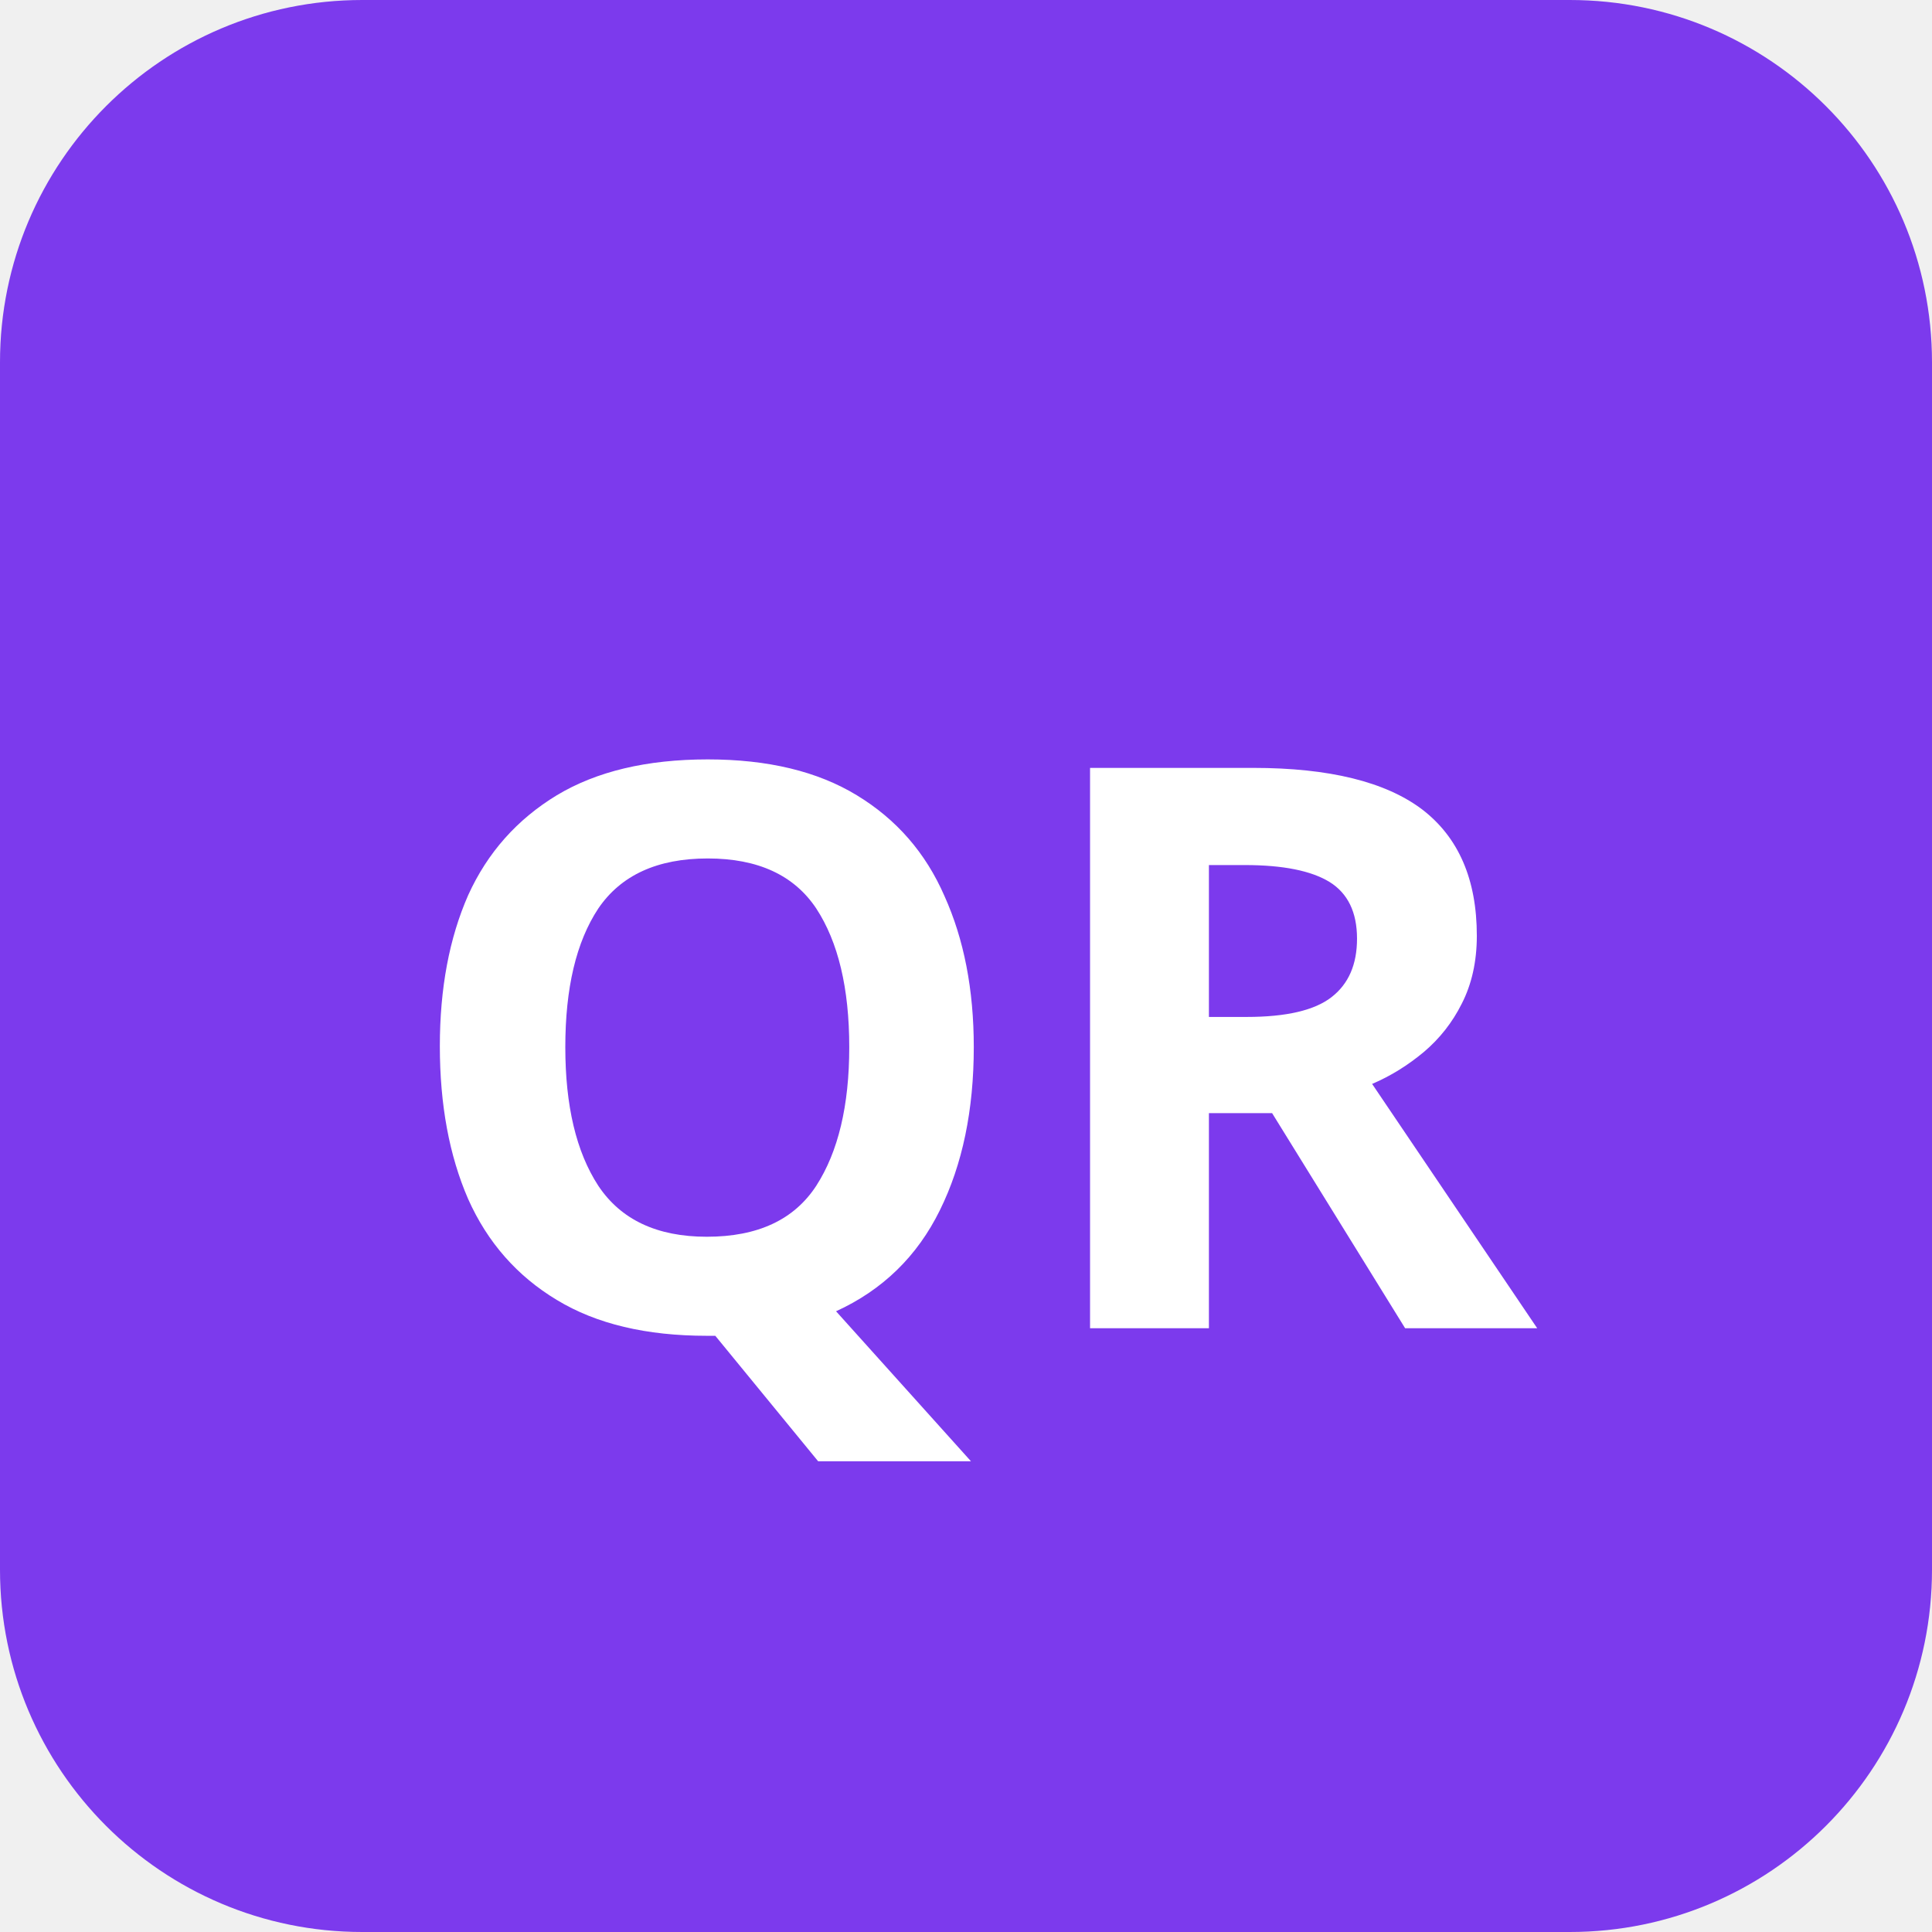
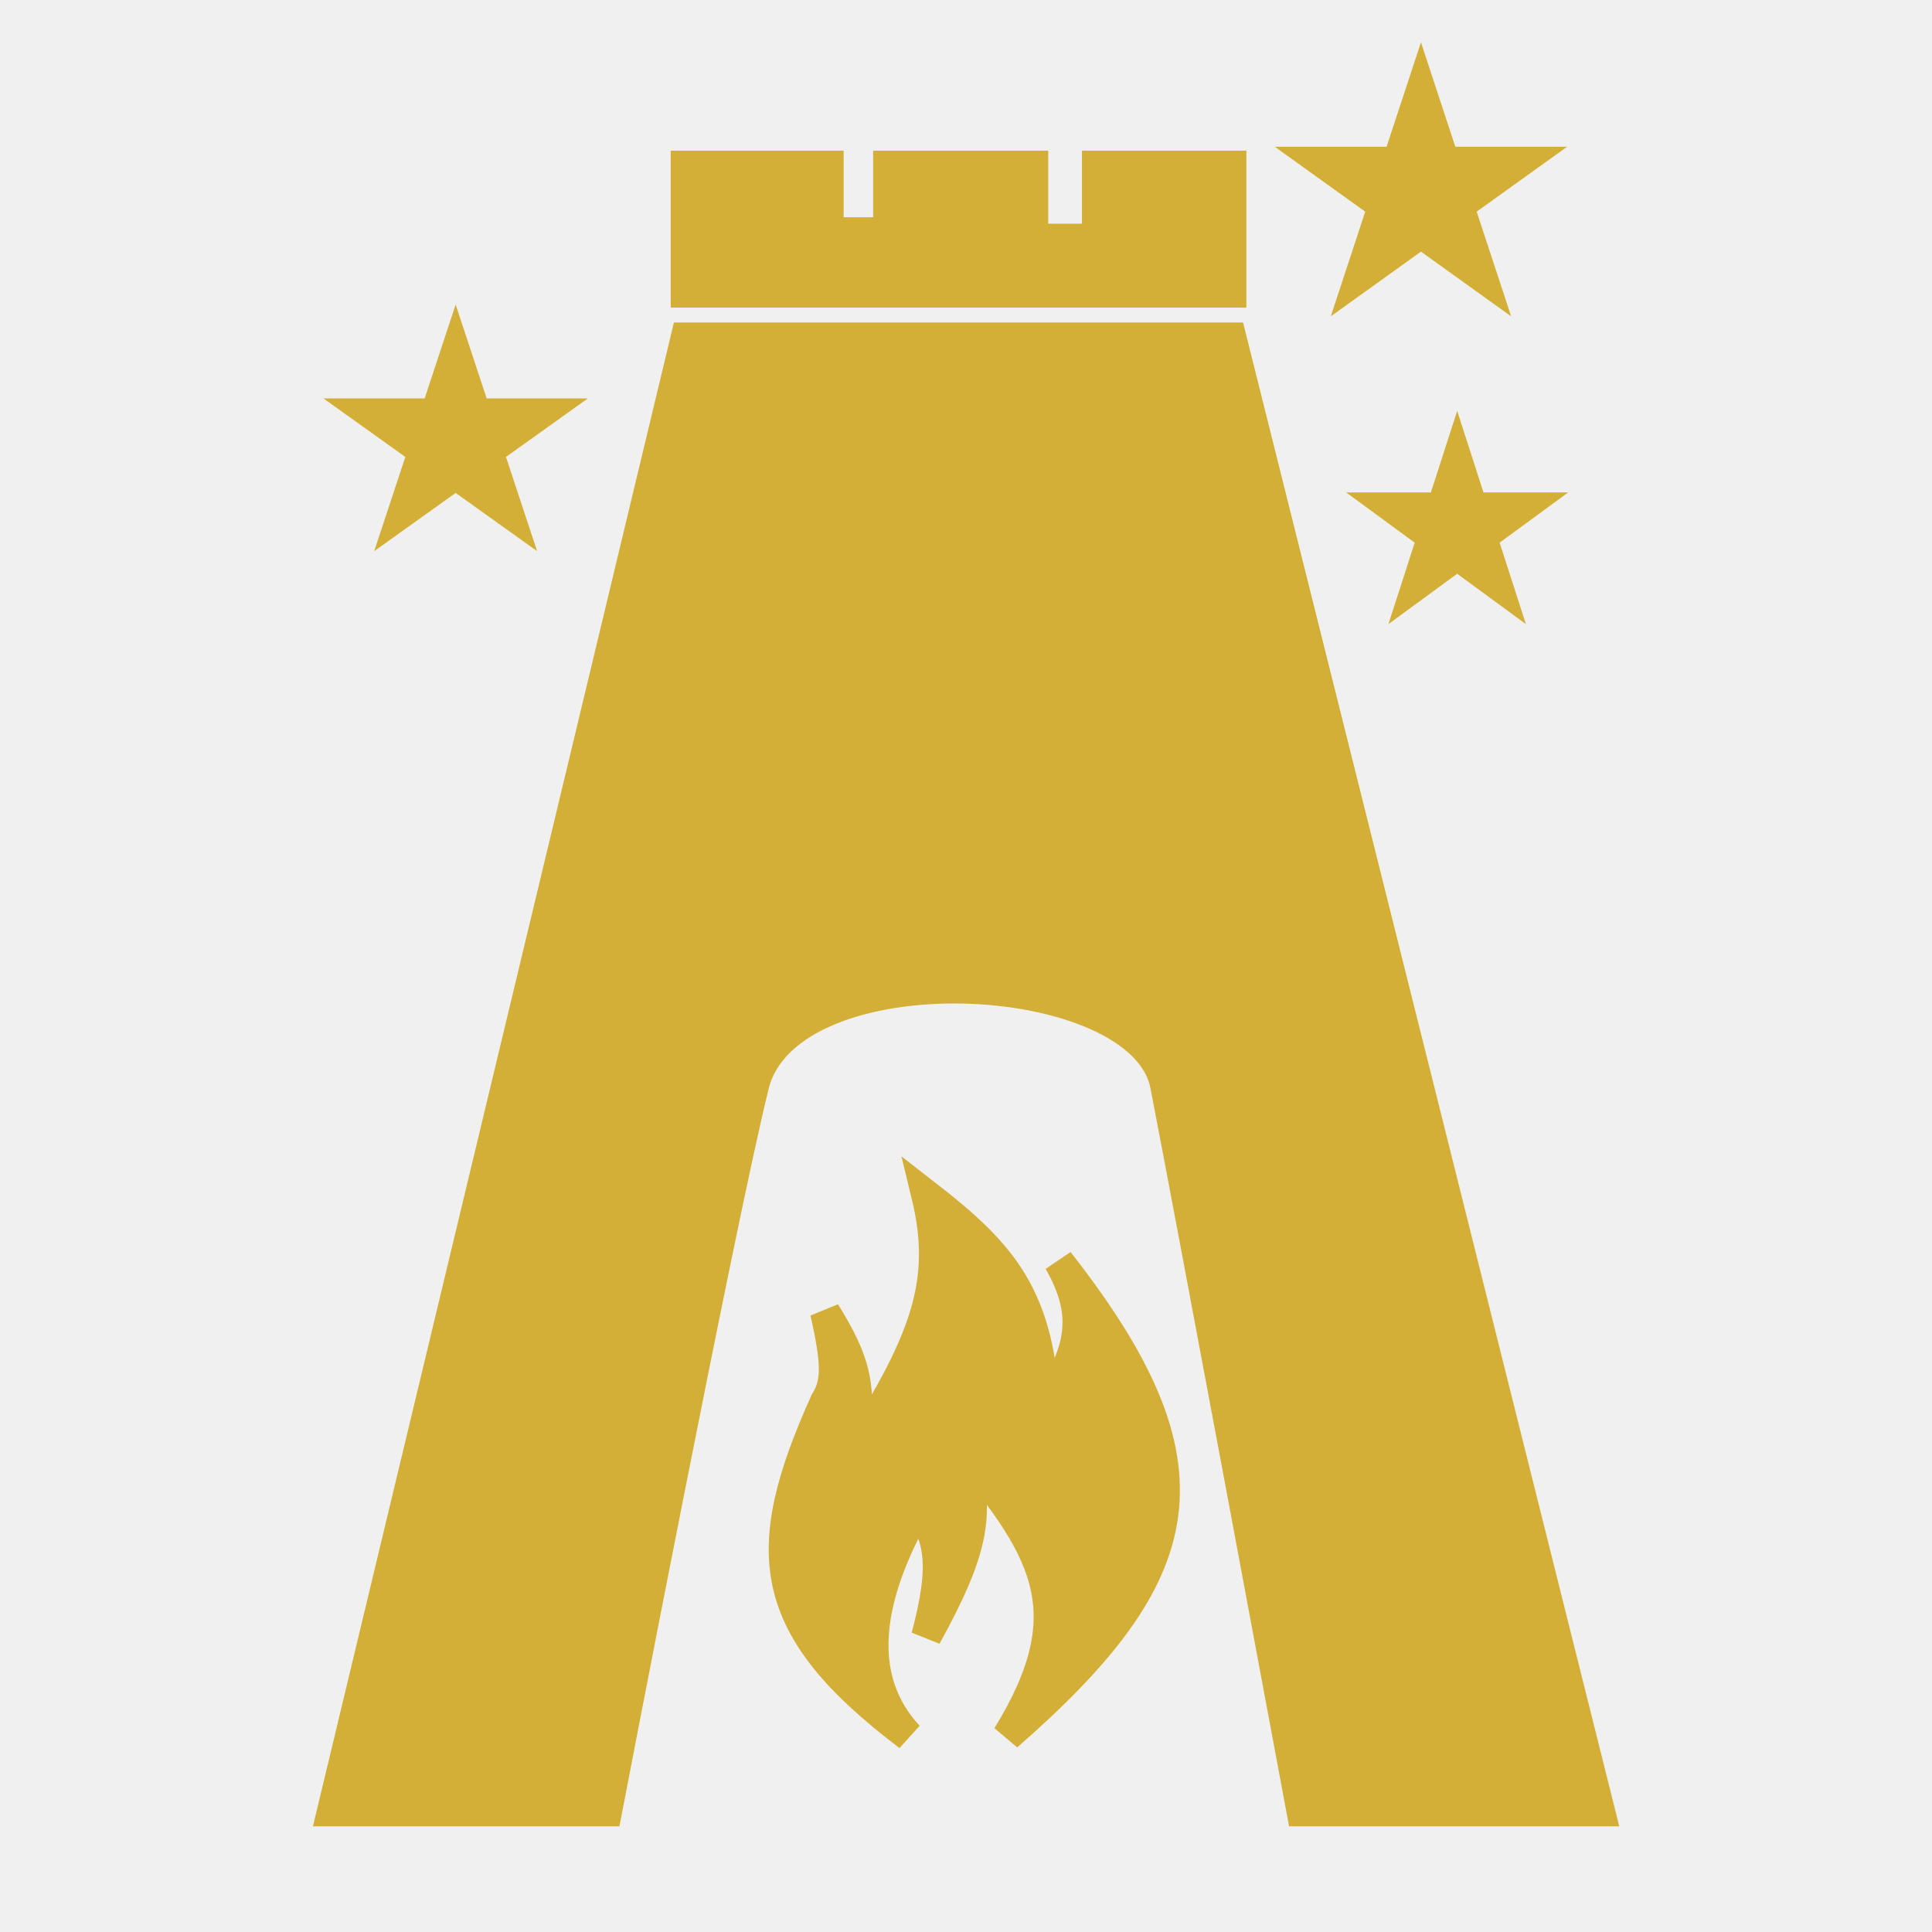
- <svg xmlns="http://www.w3.org/2000/svg" viewBox="0 0 32 32">
-   <rect width="32" height="32" rx="6" fill="#7c3aed" />
-   <text x="16" y="22" font-family="sans-serif" font-size="13" font-weight="bold" fill="white" text-anchor="middle">QR</text>
+ <svg xmlns="http://www.w3.org/2000/svg" width="64" height="64" viewBox="0 0 64 64" fill="none">
+   <path d="M22.718 11.184L11 60H20.106C20.106 60 23.847 40.502 24.977 35.948C26.106 31.393 37.824 31.962 38.6 35.948C39.377 39.933 43.118 60 43.118 60H53L40.788 11.184H22.718Z" fill="#D4AF37" />
+   <path d="M40.788 9.689H22.718V5.491H27.447V7.697H29.424V5.491H34.224V7.91H36.341V5.491H40.788V9.689Z" fill="#D4AF37" />
+   <path d="M15.094 11.682L15.76 13.698H17.914L16.171 14.944L16.837 16.96L15.094 15.714L13.351 16.96L14.017 14.944L12.274 13.698H14.428L15.094 11.682Z" fill="#D4AF37" />
+   <path d="M47.071 3L47.847 5.36H50.36L48.327 6.819L49.104 9.179L47.071 7.72L45.038 9.179L45.814 6.819L43.781 5.36H46.294L47.071 3Z" fill="#D4AF37" />
+   <path d="M48.271 15.24L48.778 16.813H50.419L49.091 17.786L49.598 19.359L48.271 18.387L46.943 19.359L47.45 17.786L46.122 16.813H47.764L48.271 15.24Z" fill="#D4AF37" />
+   <path d="M27.334 46.428C25.099 51.392 25.322 53.892 30.099 57.509C28.308 55.584 28.707 52.888 30.434 49.897C31.181 51.057 31.272 51.972 30.685 54.21C32.269 51.327 32.656 49.85 31.607 47.697C34.595 51.255 35.965 53.286 33.367 57.509C39.57 52.086 40.375 48.553 35.071 41.783C36.316 43.948 35.458 45.081 34.623 46.767C34.431 43 33.308 41.612 30.685 39.577C31.375 42.42 30.739 44.402 28.004 48.543C28.723 46.226 28.393 45.177 27.334 43.468C27.722 45.166 27.721 45.813 27.334 46.428Z" fill="#D4AF37" />
+   <path d="M22.718 11.184L11 60H20.106C20.106 60 23.847 40.502 24.977 35.948C26.106 31.393 37.824 31.962 38.6 35.948C39.377 39.933 43.118 60 43.118 60H53L40.788 11.184H22.718Z" stroke="#D4AF37" />
+   <path d="M40.788 9.689H22.718V5.491H27.447V7.697H29.424V5.491H34.224V7.91H36.341V5.491H40.788V9.689Z" stroke="#D4AF37" />
+   <path d="M15.094 11.682L15.76 13.698H17.914L16.171 14.944L16.837 16.96L15.094 15.714L13.351 16.96L14.017 14.944L12.274 13.698H14.428L15.094 11.682Z" stroke="#D4AF37" />
+   <path d="M47.071 3L47.847 5.36H50.36L48.327 6.819L49.104 9.179L47.071 7.72L45.038 9.179L45.814 6.819L43.781 5.36H46.294L47.071 3Z" stroke="#D4AF37" />
+   <path d="M48.271 15.24L48.778 16.813H50.419L49.091 17.786L49.598 19.359L48.271 18.387L46.943 19.359L47.45 17.786L46.122 16.813H47.764L48.271 15.24Z" stroke="#D4AF37" />
+   <path d="M27.334 46.428C25.099 51.392 25.322 53.892 30.099 57.509C28.308 55.584 28.707 52.888 30.434 49.897C31.181 51.057 31.272 51.972 30.685 54.21C32.269 51.327 32.656 49.85 31.607 47.697C34.595 51.255 35.965 53.286 33.367 57.509C39.57 52.086 40.375 48.553 35.071 41.783C36.316 43.948 35.458 45.081 34.623 46.767C34.431 43 33.308 41.612 30.685 39.577C31.375 42.42 30.739 44.402 28.004 48.543C28.723 46.226 28.393 45.177 27.334 43.468C27.722 45.166 27.721 45.813 27.334 46.428Z" stroke="#D4AF37" />
</svg>
